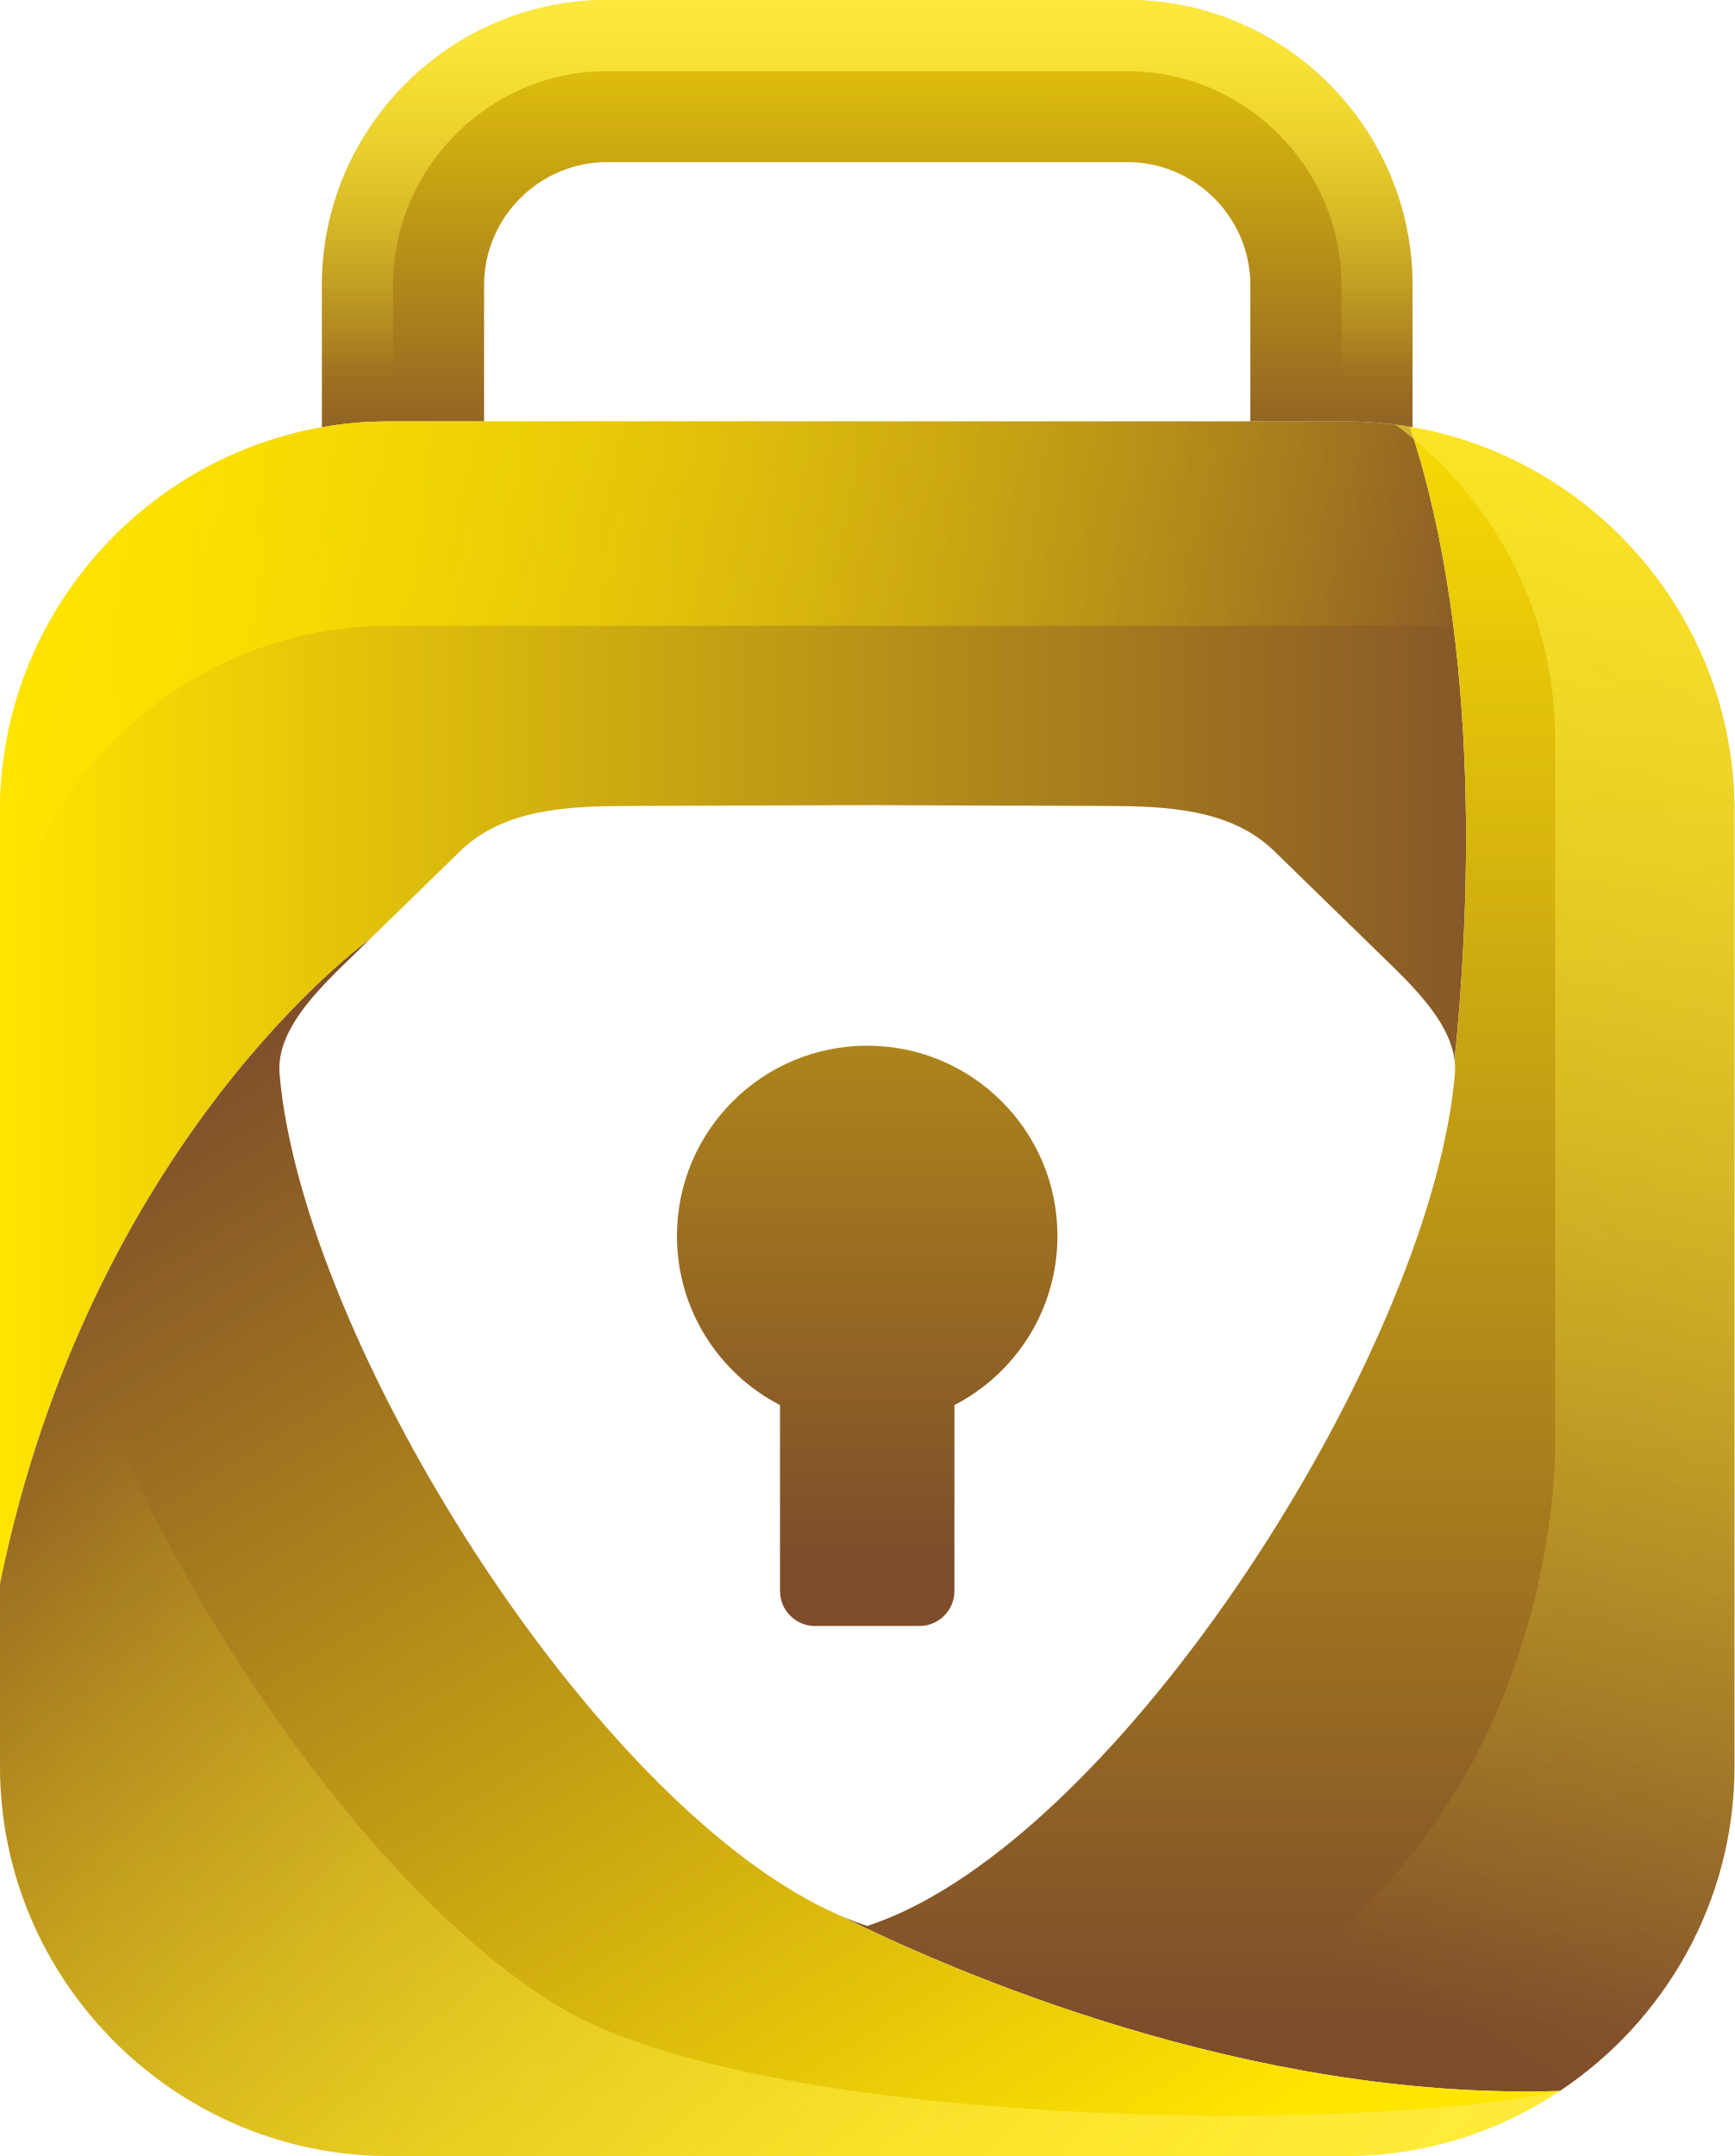
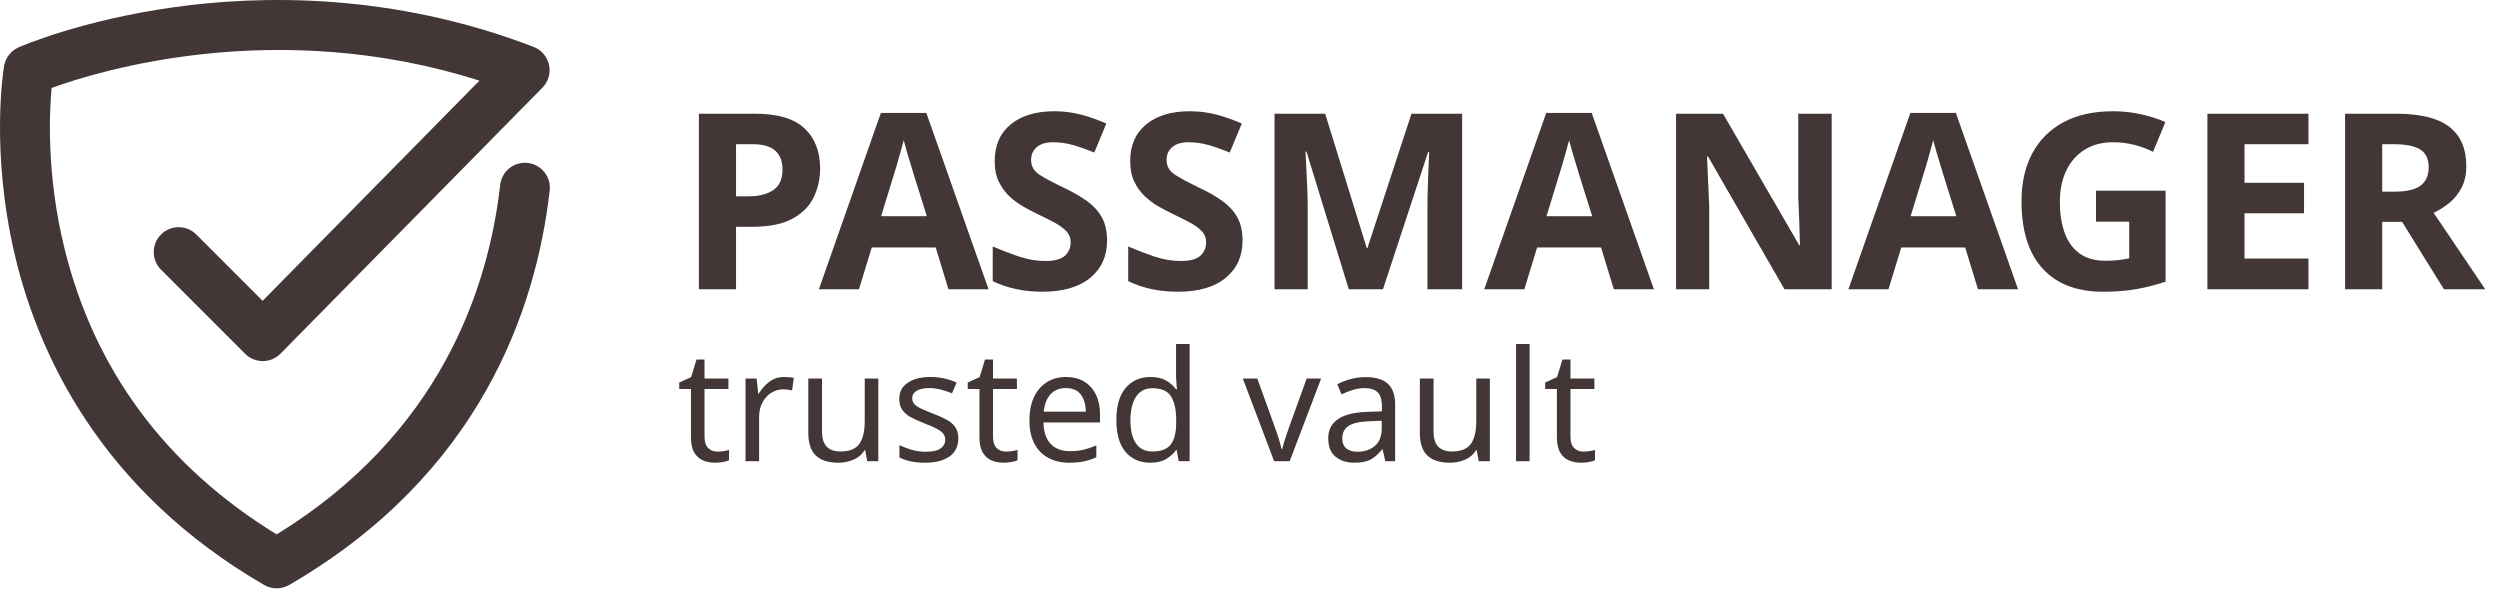
- <svg xmlns="http://www.w3.org/2000/svg" xmlns:xlink="http://www.w3.org/1999/xlink" id="Layer_1" data-name="Layer 1" viewBox="0 0 1648.88 2049.33">
+ <svg xmlns="http://www.w3.org/2000/svg" id="Calque_1" data-name="Calque 1" viewBox="0 0 1920 451.85">
  <defs>
    <style>
      .cls-1 {
-         fill: #ffeb3f;
+         letter-spacing: -.03em;
      }

-       .cls-1, .cls-2, .cls-3, .cls-4, .cls-5, .cls-6, .cls-7, .cls-8, .cls-9, .cls-10, .cls-11, .cls-12, .cls-13 {
+       .cls-2 {
        stroke-width: 0px;
      }

-       .cls-1, .cls-2, .cls-3, .cls-4, .cls-6, .cls-8, .cls-11, .cls-12, .cls-13 {
-         fill-rule: evenodd;
+       .cls-2, .cls-3, .cls-4 {
+         fill: #423636;
+       }Q
+ 
+       .cls-5 {
+         letter-spacing: -.04em;
      }

-       .cls-2 {
-         fill: #fee400;
-       }
- 
-       .cls-14 {
-         mask: url(#mask-2);
+       .cls-6 {
+         letter-spacing: -.01em;
      }

      .cls-3 {
-         fill: url(#linear-gradient-3);
-       }
- 
-       .cls-15 {
-         mask: url(#mask-3);
+         font-family: MontserratRoman-Light, Montserrat;
+         font-size: 118.42px;
+         font-variation-settings: 'wght' 300;
+         font-weight: 300;
      }

      .cls-4 {
-         fill: #ffeb41;
-       }
- 
-       .cls-5 {
-         fill: url(#linear-gradient-5);
-       }
- 
-       .cls-6 {
-         fill: url(#linear-gradient);
-       }
- 
-       .cls-7 {
-         fill: url(#linear-gradient-7);
-       }
- 
-       .cls-8 {
-         fill: url(#linear-gradient-2);
-       }
- 
-       .cls-9 {
-         fill: url(#linear-gradient-9);
-       }
- 
-       .cls-10 {
-         fill: url(#linear-gradient-8);
-       }
- 
-       .cls-16 {
-         mask: url(#mask-1);
-       }
- 
-       .cls-17 {
-         mask: url(#mask);
-       }
- 
-       .cls-11 {
-         fill: #ffec43;
-       }
- 
-       .cls-12 {
-         fill: url(#linear-gradient-6);
-       }
- 
-       .cls-13 {
-         fill: url(#linear-gradient-4);
+         font-family: Raleway-Bold, Raleway;
+         font-size: 188.84px;
+         font-weight: 700;
      }
    </style>
-     <linearGradient id="linear-gradient" x1="444.58" y1="2127.33" x2="444.6" y2="2477.31" gradientTransform="translate(88.31 4027.46) scale(1.66 -1.66)" gradientUnits="userSpaceOnUse">
-       <stop offset="0" stop-color="#7e4c2b" />
-       <stop offset="1" stop-color="#ffe500" />
-     </linearGradient>
-     <linearGradient id="linear-gradient-2" x1="856.15" y1="1856.99" x2="-53.34" y2="1856.99" xlink:href="#linear-gradient" />
-     <linearGradient id="linear-gradient-3" x1="685.37" y1="1265.56" x2="685.37" y2="2247.18" xlink:href="#linear-gradient" />
-     <linearGradient id="linear-gradient-4" x1="61.44" y1="1826.95" x2="509.23" y2="1109.53" xlink:href="#linear-gradient" />
-     <linearGradient id="linear-gradient-5" x1="858.72" y1="1102.66" x2="47.75" y2="1675.67" gradientTransform="translate(88.31 4027.46) scale(1.66 -1.66)" gradientUnits="userSpaceOnUse">
-       <stop offset="0" stop-color="#fff" />
-       <stop offset="1" stop-color="#fff" stop-opacity="0" />
-     </linearGradient>
-     <mask id="mask" x="0" y="1268.22" width="1482.81" height="781.12" maskUnits="userSpaceOnUse">
-       <g id="id134">
-         <rect class="cls-5" y="1268.22" width="1482.81" height="781.12" />
-       </g>
-     </mask>
-     <linearGradient id="linear-gradient-6" x1="444.58" y1="1531.34" x2="444.58" y2="2033.35" gradientTransform="translate(88.31 4027.46) scale(1.66 -1.66)" gradientUnits="userSpaceOnUse">
-       <stop offset="0" stop-color="#7e4c2b" />
-       <stop offset="1" stop-color="#ceab10" />
-     </linearGradient>
-     <linearGradient id="linear-gradient-7" x1="-188.64" y1="2254.14" x2="729.12" y2="1865.58" xlink:href="#linear-gradient-5" />
-     <mask id="mask-1" x="-.08" y="400.45" width="1381.71" height="564.56" maskUnits="userSpaceOnUse">
-       <g id="id136">
-         <rect class="cls-7" x="-.08" y="400.45" width="1381.71" height="564.56" />
-       </g>
-     </mask>
-     <linearGradient id="linear-gradient-8" x1="1289.26" y1="2533.16" x2="577.18" y2="1385" xlink:href="#linear-gradient-5" />
-     <mask id="mask-2" x="1107.03" y="403.5" width="541.85" height="1584.61" maskUnits="userSpaceOnUse">
-       <g id="id138">
-         <rect class="cls-10" x="1107.03" y="403.5" width="541.85" height="1584.61" />
-       </g>
-     </mask>
-     <linearGradient id="linear-gradient-9" x1="444.58" y1="2448.96" x2="444.58" y2="2209.1" xlink:href="#linear-gradient-5" />
-     <mask id="mask-3" x="305.92" y="-.08" width="1036.92" height="406.3" maskUnits="userSpaceOnUse">
-       <g id="id140">
-         <rect class="cls-9" x="305.92" y="-.08" width="1036.92" height="406.3" />
-       </g>
-     </mask>
  </defs>
-   <g id="_1367304927824" data-name=" 1367304927824">
-     <path class="cls-6" d="M460.17,270.96c0-64.26,52.57-116.84,116.84-116.84h494.78c64.22,0,116.8,52.57,116.8,116.84v129.57h90.07c21,0,41.59,1.75,61.68,5.18l2.42.42v-135.17C1342.75,121.93,1220.82,0,1071.79,0h-494.78c-149.03,0-271.01,121.93-271.01,270.96v135.17c20.84-3.67,42.26-5.6,64.14-5.6h90.03v-129.57h0ZM1342.63,412.9c-.75-2.34-1.5-4.72-2.26-7.06.75,2.34,1.5,4.72,2.26,7.06Z" />
-     <path class="cls-8" d="M1050.79,766.08c57.04.13,118.93,2.38,160.52,42.93,37.46,36.45,59.84,58.25,112.24,109.32,29.02,28.31,55.2,57.92,59.17,89.28,13.2-128.53,27.48-390.47-42.38-601.89-20.09-3.42-40.67-5.18-61.68-5.18H370.14c-47.31,0-92.58,8.98-134.25,25.31C98.17,479.88,0,614.38,0,770.68v734.72c85.94-422.25,351.14-612.29,351.14-612.29,35.16-34.28,55.7-54.28,86.31-84.1,41.59-40.55,103.48-42.8,160.56-42.93,75.46-.29,150.91-.54,226.37-.79,75.46.25,150.95.5,226.41.79h0Z" />
-     <path class="cls-3" d="M1382.97,1021.01c-1.75,20.59-5.22,42.38-10.19,65.23-58.67,268.38-329.47,673.17-548.4,744.41-8.94-2.92-18-6.39-27.1-10.4,106.61,52.99,388.8,176.51,685.53,167.28,99.84-66.48,165.99-180.06,165.99-308.34v-908.52c0-156.3-98.17-290.8-235.89-344.83-23.18-9.06-47.48-15.91-72.57-20.13,69.86,211.42,55.58,473.36,42.38,601.89.54,4.43.67,8.89.25,13.4h0Z" />
-     <path class="cls-13" d="M752.47,1796.78c-221.98-134.38-466.43-539.34-486.68-775.77-3.13-36.37,26.31-70.36,59.46-102.68,9.52-9.31,18.04-17.62,25.89-25.22,0,0-265.2,190.04-351.14,612.29v173.8C0,1882.76,166.53,2049.33,370.14,2049.33h908.52c75.29,0,145.52-22.8,204.15-61.8-296.73,9.23-578.93-114.29-685.53-167.28-14.78-6.47-29.77-14.36-44.81-23.47h0Z" />
-     <g class="cls-17">
-       <path class="cls-4" d="M74.41,1268.22c-30.02,68.94-56.25,147.82-74.41,237.18v173.8c0,203.57,166.53,370.14,370.14,370.14h908.52c55.58,0,108.4-12.44,155.84-34.62,21.42-11.07,38.25-20.5,48.31-27.18-206.07,42.93-764.37,33.03-951.44-80.22-183.27-110.95-381.91-406.38-456.95-639.1h0Z" />
-     </g>
-     <path class="cls-12" d="M824.38,993.95c99.88,0,180.85,80.97,180.85,180.85,0,69.99-39.75,130.7-97.96,160.77v176.8c0,18.25-14.91,33.16-33.16,33.16h-99.47c-18.25,0-33.16-14.91-33.16-33.16v-176.8c-58.17-30.07-97.96-90.78-97.96-160.77,0-99.88,80.97-180.85,180.85-180.85h0Z" />
-     <g class="cls-16">
-       <path class="cls-2" d="M1237.9,594.79h143.65c-7.89-61.76-20.25-123.64-38.92-181.9-.75-2.34-1.5-4.72-2.26-7.06-.04-.04-.04-.08-.04-.13-20.09-3.42-40.67-5.18-61.68-5.18H370.14c-21.88,0-43.3,1.92-64.14,5.6-24.26,4.26-47.69,10.94-70.11,19.71C98.17,479.88,0,614.38,0,770.68v194.26c0-156.3,98.17-290.8,235.89-344.83,41.67-16.33,86.94-25.31,134.25-25.31h867.76Z" />
-     </g>
-     <g class="cls-14">
-       <path class="cls-1" d="M1340.37,405.84c.75,2.34,1.5,4.72,2.3,7.06-.79-2.38-1.55-4.72-2.3-7.06ZM1478.34,1378.37c-1.17,66.52-24.26,412.86-371.22,559.88,37,10.15,75.92,19.42,116.17,27.1,82.26,15.7,170.25,24.97,259.52,22.17,99.84-66.48,165.99-180.06,165.99-308.34v-908.52c0-156.3-98.17-290.8-235.89-344.83-22.42-8.77-45.89-15.45-70.15-19.71l-2.42-.42c-4.68-.79-9.31-1.5-14.03-2.13,6.1,4.47,12.03,9.1,17.79,13.91,81.89,68.06,134.25,170.54,134.25,284.7v676.18h0ZM1340.33,405.72s0,.08.04.13c-.04-.04-.04-.08-.04-.13ZM1344.09,417.49c-.46-1.5-.96-3.05-1.42-4.59.46,1.55.96,3.05,1.42,4.59Z" />
-     </g>
-     <g class="cls-15">
-       <path class="cls-11" d="M373.65,270.96c0-111.7,91.62-203.36,203.36-203.36h494.78c111.7,0,203.36,91.66,203.36,203.36v129.57h3.51c16.12,0,32.03,1.04,47.65,3.05,4.72.63,9.35,1.34,14.03,2.13.79.13,1.63.25,2.42.42v-135.17C1342.75,121.93,1220.82,0,1071.79,0h-494.78c-149.03,0-271.01,121.93-271.01,270.96v135.17c20.84-3.67,42.26-5.6,64.14-5.6h3.51v-129.57h0Z" />
-     </g>
+   <path class="cls-2" d="M212.49,451.85c-3.31,0-6.63-.86-9.6-2.58C77.34,376.46,29.65,272.1,11.75,197.38-7.6,116.6,2.68,53.36,3.12,50.71c1.07-6.34,5.25-11.72,11.14-14.32,1.91-.84,47.65-20.79,119.28-30.84,65.94-9.26,167.41-11.48,276.31,30.49,6.01,2.32,10.46,7.51,11.82,13.81,1.36,6.3-.54,12.86-5.07,17.46l-201.17,204.3c-3.58,3.63-8.46,5.69-13.56,5.71h-.07c-5.07,0-9.94-2.02-13.53-5.6l-64.59-64.59c-7.47-7.47-7.47-19.58,0-27.05,7.47-7.47,19.58-7.47,27.05,0l50.96,50.96L368.2,61.93c-155.27-49.38-291.45-7.86-328.57,5.61-1.84,20.13-3.8,67.11,9.68,122.39,22.9,93.94,77.77,168.07,163.17,220.51,125.11-76.89,162.51-187.9,171.67-268.45,1.19-10.5,10.66-18.05,21.17-16.84,10.5,1.19,18.04,10.67,16.84,21.17-10.39,91.29-53.53,217.95-200.09,302.94-2.97,1.72-6.28,2.58-9.6,2.58Z" />
+   <g>
+     <text class="cls-3" transform="translate(519.76 354.18)">
+       <tspan x="0" y="0">trusted vault</tspan>
+     </text>
+     <text class="cls-4" transform="translate(519.76 222.16)">
+       <tspan class="cls-5" x="0" y="0">P</tspan>
+       <tspan class="cls-6" x="109.15" y="0">A</tspan>
+       <tspan x="233.97" y="0">SSMAN</tspan>
+       <tspan class="cls-1" x="899.81" y="0">A</tspan>
+       <tspan x="1021.8" y="0">GER</tspan>
+     </text>
  </g>
</svg>
